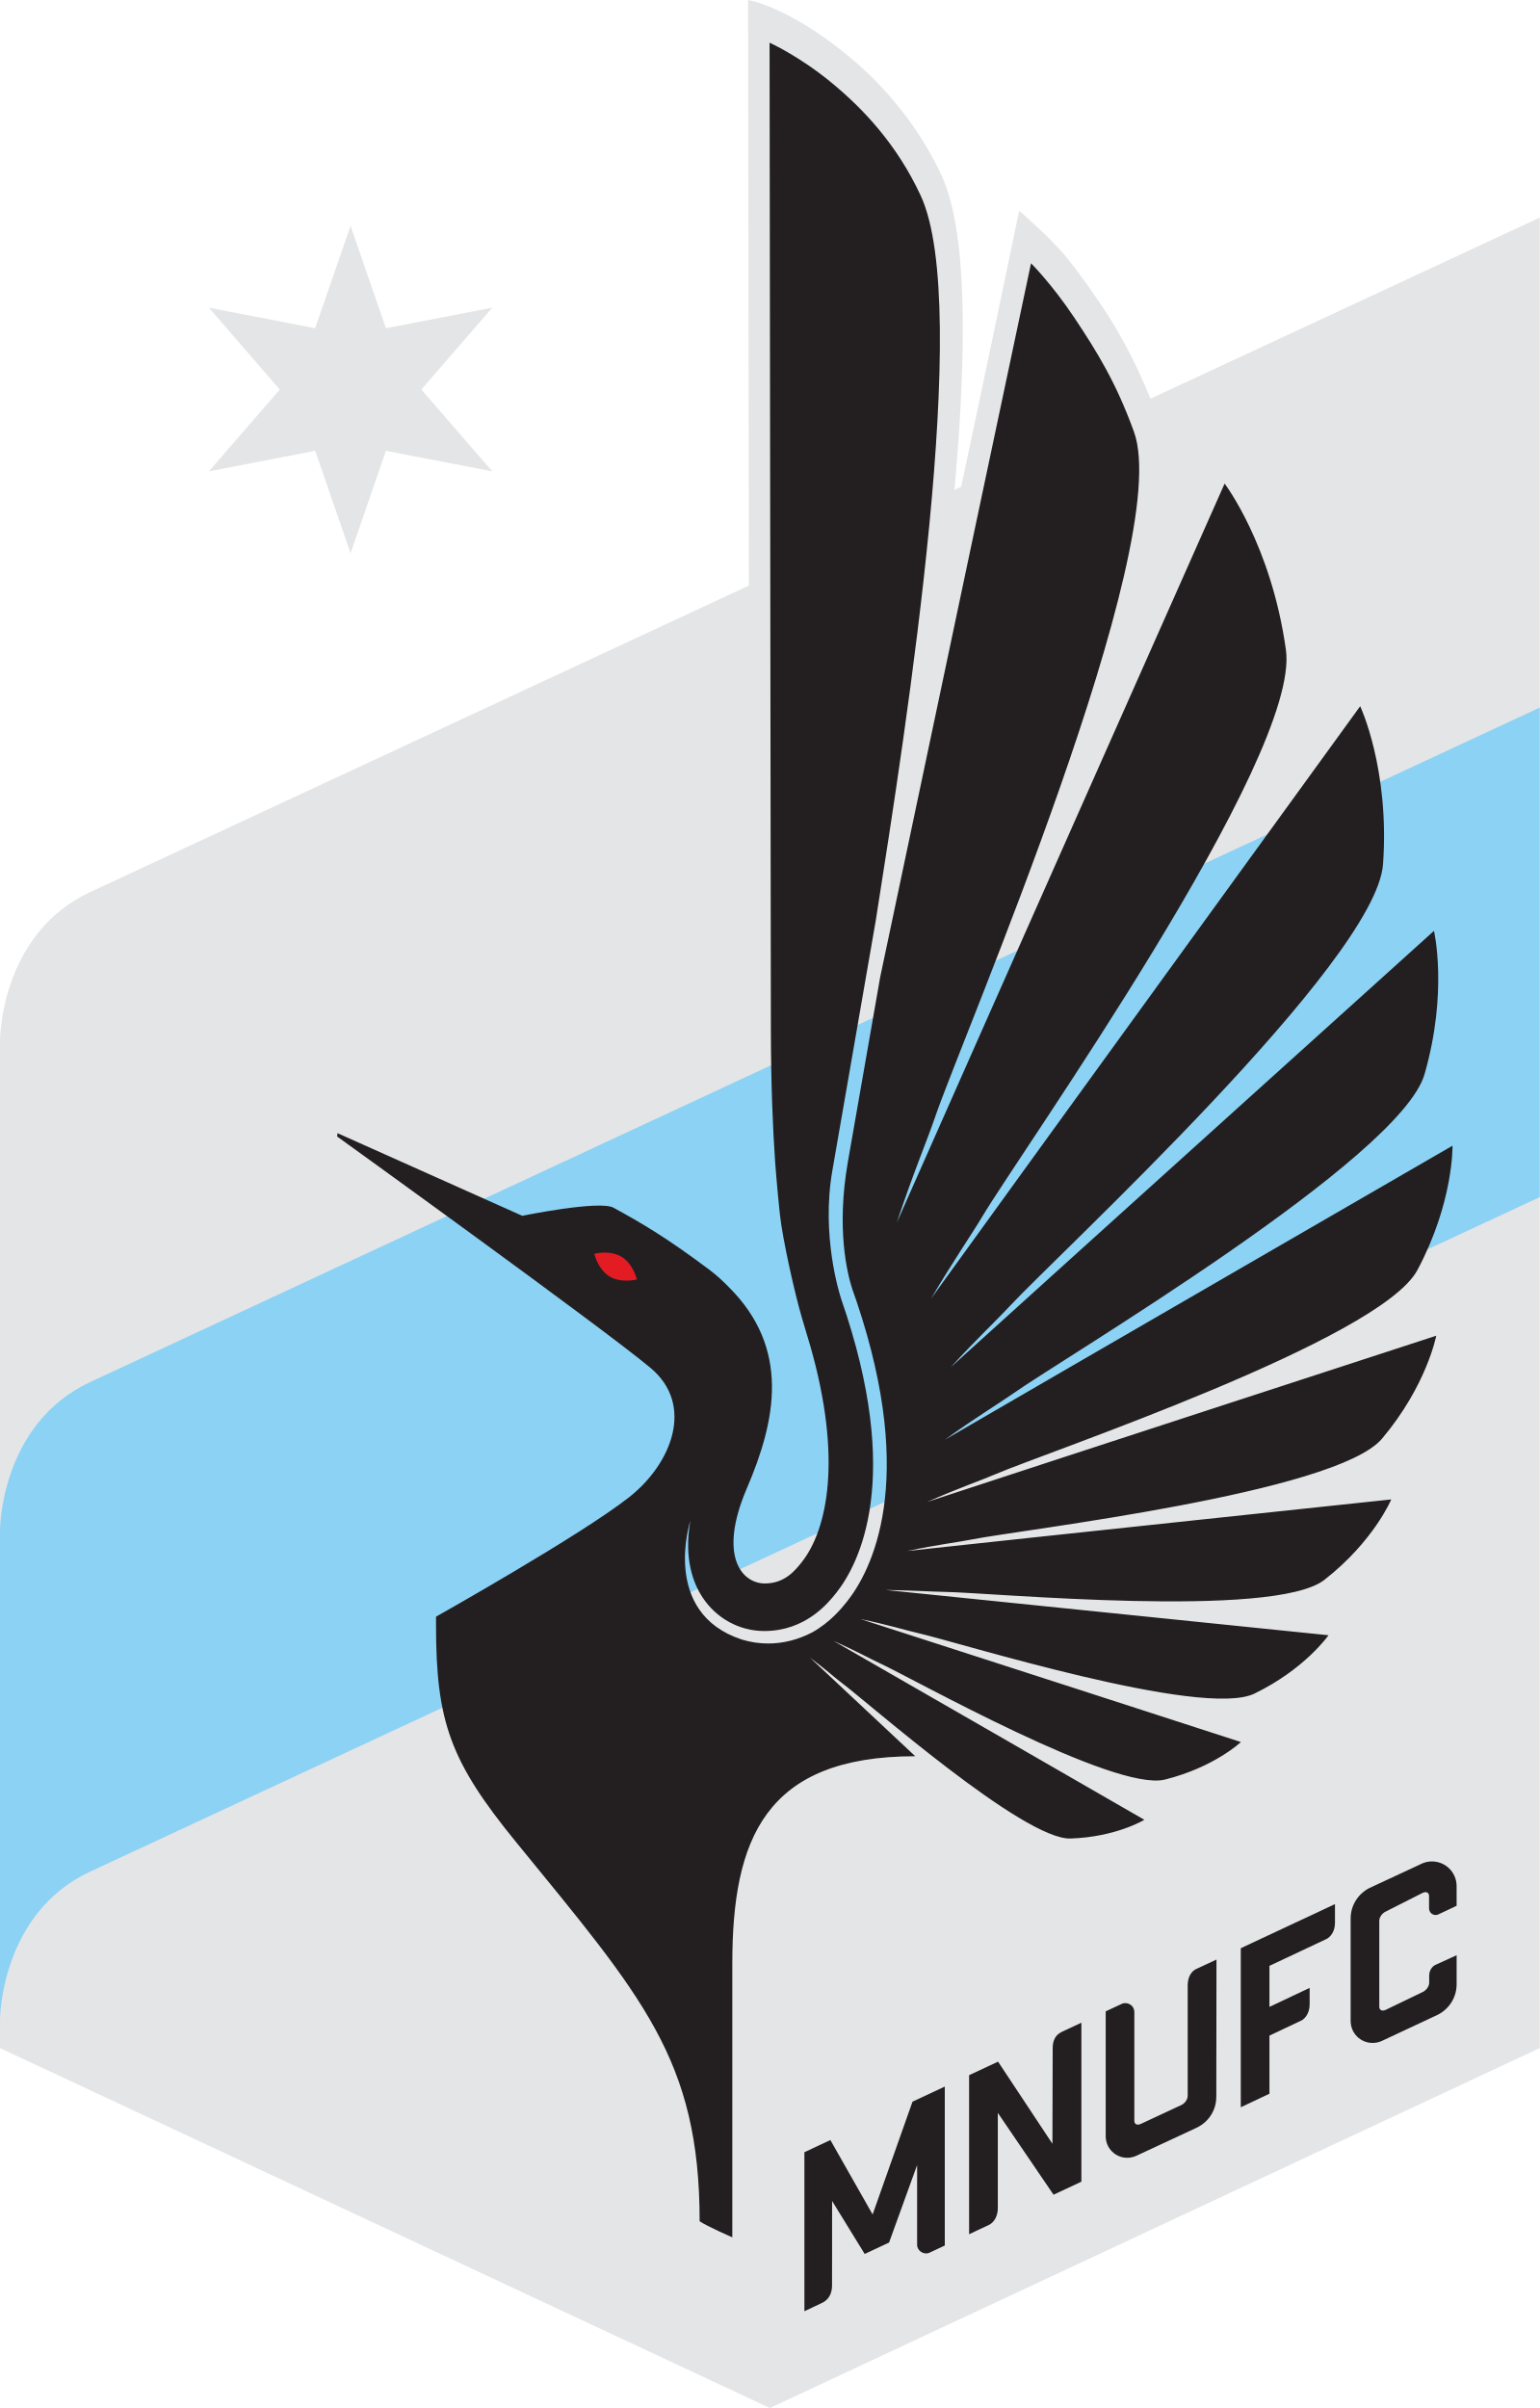
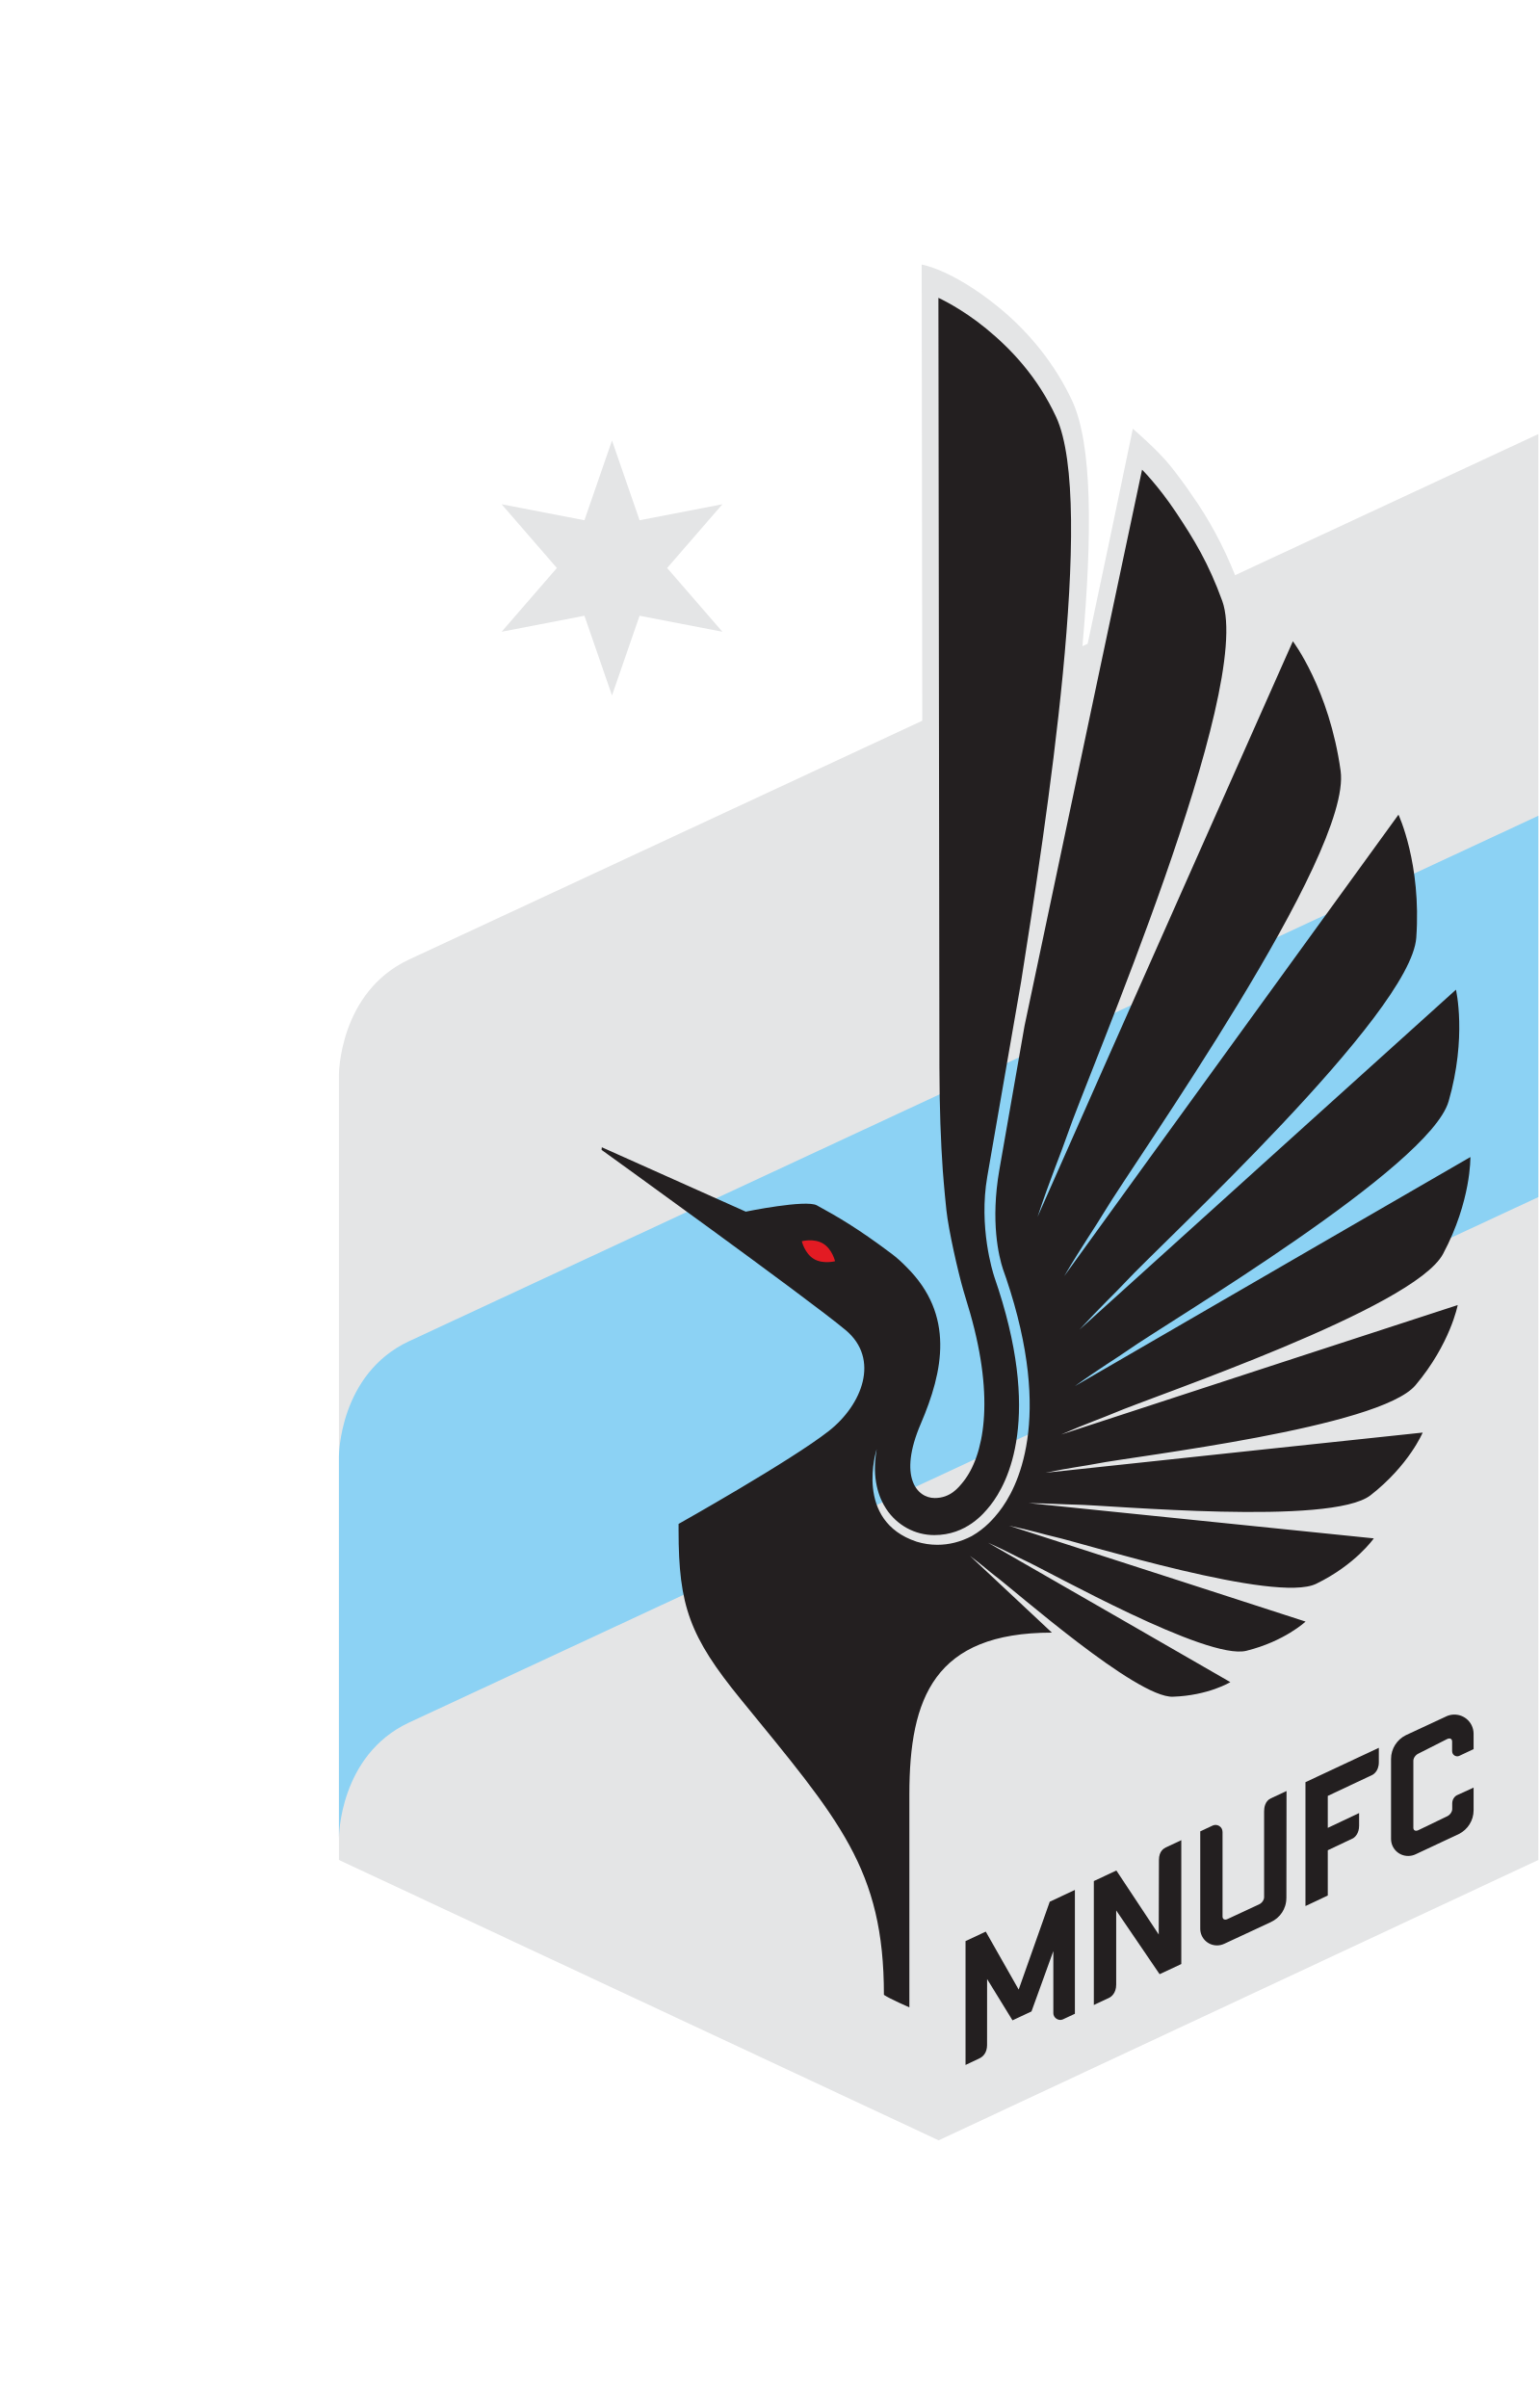
- <svg xmlns="http://www.w3.org/2000/svg" version="1.1" id="svg2" viewBox="0 0 123.855 193.68" height="54.661mm" width="34.955mm">
+ <svg xmlns="http://www.w3.org/2000/svg" version="1.1" id="svg2" viewBox="-35 0 159 194" height="54.661mm" width="34.955mm">
  <defs id="defs4">
    <clipPath clipPathUnits="userSpaceOnUse" id="clipPath4166">
      <path d="M 0,612 792,612 792,0 0,0 0,612 Z" id="path4168" />
    </clipPath>
    <clipPath clipPathUnits="userSpaceOnUse" id="clipPath4222">
      <path d="M 0,612 792,612 792,0 0,0 0,612 Z" id="path4224" />
    </clipPath>
    <clipPath clipPathUnits="userSpaceOnUse" id="clipPath4236">
      <path d="M 0,612 792,612 792,0 0,0 0,612 Z" id="path4238" />
    </clipPath>
    <clipPath clipPathUnits="userSpaceOnUse" id="clipPath4340">
      <path d="M 0,612 792,612 792,0 0,0 0,612 Z" id="path4342" />
    </clipPath>
    <clipPath clipPathUnits="userSpaceOnUse" id="clipPath4414">
      <path d="M 0,612 792,612 792,0 0,0 0,612 Z" id="path4416" />
    </clipPath>
    <clipPath clipPathUnits="userSpaceOnUse" id="clipPath4422">
      <path d="m 35,60.125 253.166,0 0,-29.871 -253.166,0 0,29.871 z" id="path4424" />
    </clipPath>
    <clipPath clipPathUnits="userSpaceOnUse" id="clipPath4600">
      <path d="M 0,612 792,612 792,0 0,0 0,612 Z" id="path4602" />
    </clipPath>
    <clipPath clipPathUnits="userSpaceOnUse" id="clipPath4640">
      <path d="M 0,612 792,612 792,0 0,0 0,612 Z" id="path4642" />
    </clipPath>
    <clipPath clipPathUnits="userSpaceOnUse" id="clipPath4918">
      <path d="M 0,612 792,612 792,0 0,0 0,612 Z" id="path4920" />
    </clipPath>
    <clipPath clipPathUnits="userSpaceOnUse" id="clipPath5076">
      <path d="M 0,612 792,612 792,0 0,0 0,612 Z" id="path5078" />
    </clipPath>
    <clipPath clipPathUnits="userSpaceOnUse" id="clipPath5266">
      <path d="M 0,612 792,612 792,0 0,0 0,612 Z" id="path5268" />
    </clipPath>
    <clipPath clipPathUnits="userSpaceOnUse" id="clipPath5284">
      <path d="M 0,612 792,612 792,0 0,0 0,612 Z" id="path5286" />
    </clipPath>
    <clipPath clipPathUnits="userSpaceOnUse" id="clipPath5300">
      <path d="M 0,612 792,612 792,0 0,0 0,612 Z" id="path5302" />
    </clipPath>
    <clipPath clipPathUnits="userSpaceOnUse" id="clipPath5330">
      <path d="M 0,612 792,612 792,0 0,0 0,612 Z" id="path5332" />
    </clipPath>
  </defs>
  <g transform="translate(-128.2896,-337.9979)" id="layer1">
    <g transform="matrix(1.25,0,0,-1.25,210.2709,354.9479)" id="g4644">
      <path id="path4646" style="fill:#e4e5e6;fill-opacity:1;fill-rule:nonzero;stroke:none" d="m 0,0 -1.8,-8.632 c -0.532,-2.527 -1.195,-5.656 -1.93,-9.13 l -0.433,-0.202 c 0.829,9.301 0.806,16.711 -0.843,20.259 -1.369,2.943 -3.505,5.668 -6.205,7.841 -3.791,3.052 -6.233,3.424 -6.233,3.424 l 0.049,-37.68 -42.402,-19.727 c -5.779,-2.704 -5.788,-9.509 -5.788,-9.509 l 0,-64.869 49.544,-23.159 49.54,23.159 0,117.784 L 8.447,-12.097 C 7.491,-9.707 6.29,-7.463 4.864,-5.458 4.29,-4.601 3.692,-3.813 3.119,-3.089 2.099,-1.799 0,0 0,0" />
    </g>
    <g transform="matrix(1.25,0,0,-1.25,153.6405,374.2575)" id="g4648">
      <path id="path4650" style="fill:#e4e5e6;fill-opacity:1;fill-rule:nonzero;stroke:none" d="m 0,0 2.278,-6.586 2.278,6.585 6.841,-1.32 L 6.833,3.943 11.397,9.208 4.556,7.888 2.278,14.474 0,7.888 -6.84,9.208 -2.277,3.943 -6.84,-1.321 0,0 Z" />
    </g>
    <g transform="matrix(1.25,0,0,-1.25,135.5249,449.1686)" id="g4652">
      <path id="path4654" style="fill:#8cd2f4;fill-opacity:1;fill-rule:nonzero;stroke:none" d="m 0,0 c -5.779,-2.703 -5.788,-9.508 -5.788,-9.508 l 0,-31.501 c 0,0 0.009,6.805 5.788,9.51 l 93.296,43.405 0,31.5 L 0,0 Z" />
    </g>
    <g transform="matrix(1.25,0,0,-1.25,239.4611,453.7097)" id="g4656">
      <path id="path4658" style="fill:#231f20;fill-opacity:1;fill-rule:nonzero;stroke:none" d="m 0,0 c 2.883,3.423 3.487,6.622 3.487,6.622 0,0 -24.648,-8.028 -32.76,-10.695 2.031,0.894 3.504,1.401 4.392,1.783 3.306,1.421 24.756,8.635 27.157,13.137 2.34,4.386 2.258,8.002 2.258,8.002 0,0 -24.044,-13.907 -32.675,-18.924 2.018,1.454 3.512,2.352 4.395,2.974 3.264,2.308 24.91,15.104 26.481,20.551 1.528,5.31 0.606,9.222 0.606,9.222 0,0 -22.849,-20.607 -31.102,-28.083 1.711,1.865 3.022,3.091 3.793,3.926 3.014,3.26 23.584,22.169 24.032,28.451 0.435,6.124 -1.471,10.162 -1.471,10.162 0,0 -20.64,-28.457 -27.613,-38.116 1.464,2.486 2.633,4.161 3.288,5.265 2.525,4.24 20.512,29.542 19.546,36.473 -0.939,6.757 -3.945,10.703 -3.945,10.703 0,0 -15.637,-35.197 -21.093,-47.547 1.052,3.177 1.969,5.341 2.442,6.729 1.76,5.191 15.466,36.845 12.816,44.154 -1.128,3.111 -2.326,5.074 -3.814,7.306 -1.489,2.232 -2.809,3.533 -2.809,3.533 -0.73,-3.436 -6.157,-29.085 -9.709,-45.943 l -2.079,-11.888 c -0.749,-4.298 -0.043,-7.164 0.293,-8.197 l 0.266,-0.759 c 3.953,-11.72 0.907,-17.4 -0.602,-19.309 l -0.062,-0.077 c -0.303,-0.377 -1.017,-1.259 -2.178,-1.917 -0.918,-0.478 -1.873,-0.72 -2.84,-0.72 -0.577,0 -1.151,0.087 -1.708,0.256 -5.213,1.723 -3.32,7.592 -3.302,7.651 -0.435,-2.444 0.186,-4.036 0.782,-4.939 0.894,-1.357 2.379,-2.166 3.974,-2.166 2.65,0 4.102,1.799 4.579,2.393 l 0.061,0.074 c 1.436,1.817 4.342,7.298 0.308,18.896 l 0.002,0.002 c -0.109,0.325 -1.299,4.075 -0.57,8.262 l 2.794,16.091 c 2.017,12.821 6.211,39.5 2.89,46.648 -1.534,3.301 -3.71,5.602 -5.785,7.302 -2.074,1.7 -3.939,2.534 -3.939,2.534 l 0.084,-63.574 c 0.007,-3.396 0.117,-6.195 0.277,-8.492 0,0 0.12,-1.61 0.298,-3.281 0.178,-1.67 0.96,-5.12 1.416,-6.683 l 0.547,-1.834 c 2.066,-7.231 1.108,-11.809 -0.554,-13.911 -0.399,-0.493 -1.062,-1.366 -2.372,-1.366 -1.468,0 -3.035,1.745 -1.157,6.124 1.878,4.378 2.815,8.996 -1.171,12.955 -0.378,0.387 -0.779,0.759 -1.227,1.095 -2.834,2.129 -4.453,3.056 -6.185,4.004 -0.908,0.496 -5.871,-0.521 -5.871,-0.521 l -11.89,5.318 -0.022,-0.216 c 0,0 17.064,-12.29 20.167,-14.889 2.855,-2.391 1.358,-6.172 -1.389,-8.33 -3.138,-2.464 -12.416,-7.678 -12.416,-7.678 l 0,-0.551 c 0,-6.205 0.916,-8.759 5.14,-13.938 8.143,-9.982 11.824,-14.001 11.824,-24.412 0.463,-0.321 2.103,-1.034 2.103,-1.034 l 0,17.604 c 0,7.988 2.081,13.352 11.773,13.352 l -6.774,6.343 c 0.986,-0.731 1.613,-1.302 2.052,-1.631 1.702,-1.271 11.706,-10.109 14.715,-10.007 2.937,0.098 4.75,1.205 4.75,1.205 0,0 -15.652,9.02 -20.015,11.517 1.447,-0.64 2.403,-1.176 3.009,-1.454 2.144,-0.988 15.077,-8.28 18.328,-7.475 3.166,0.787 4.892,2.414 4.892,2.414 0,0 -19.298,6.253 -24.497,7.919 1.783,-0.37 2.985,-0.743 3.728,-0.91 2.558,-0.578 18.3,-5.516 21.643,-3.889 3.261,1.585 4.763,3.753 4.763,3.753 0,0 -22.006,2.253 -28.508,2.913 1.572,-0.021 3.096,-0.115 3.817,-0.124 2.913,-0.04 21.163,-1.767 24.422,0.772 3.178,2.477 4.307,5.178 4.307,5.178 0,0 -23.869,-2.527 -31.157,-3.319 1.954,0.408 3.346,0.577 4.201,0.749 C -23.189,-5.851 -2.956,-3.513 0,0" />
    </g>
    <g transform="matrix(1.25,0,0,-1.25,179.5215,440.9053)" id="g4660">
      <path id="path4662" style="fill:#e31b23;fill-opacity:1;fill-rule:nonzero;stroke:none" d="m 0,0 c 0,0 -0.996,-0.266 -1.754,0.188 -0.759,0.457 -0.991,1.462 -0.991,1.462 0,0 0.997,0.265 1.753,-0.191 C -0.232,1.004 0,0 0,0" />
    </g>
    <g transform="matrix(1.25,0,0,-1.25,234.9847,493.9581)" id="g4664">
      <path id="path4666" style="fill:#231f20;fill-opacity:1;fill-rule:nonzero;stroke:none" d="m 0,0 c 0,0 0.552,0.24 0.552,1.057 l 0,1.191 -6.061,-2.839 0,-10.232 1.844,0.87 0,3.739 2.105,0.996 c 0.147,0.099 0.482,0.394 0.482,1.029 l 0,1.046 -2.587,-1.223 0,2.641 L 0,0 Z" />
    </g>
    <g transform="matrix(1.25,0,0,-1.25,242.724,490.2461)" id="g4668">
      <path id="path4670" style="fill:#231f20;fill-opacity:1;fill-rule:nonzero;stroke:none" d="m 0,0 c 0.23,0.109 0.415,0.026 0.415,-0.204 l 0,-0.797 0.002,0 c 0,-0.237 0.191,-0.426 0.429,-0.423 0.051,10e-4 0.099,0.014 0.145,0.03 L 2.189,-0.83 2.188,0.467 C 2.171,1.341 1.456,2.036 0.576,2.023 0.378,2.021 0.187,1.979 0.01,1.91 L -3.416,0.316 c -0.719,-0.36 -1.215,-1.106 -1.215,-1.959 l 0,-6.599 c 0,-0.792 0.641,-1.425 1.434,-1.413 0.213,0.003 0.415,0.051 0.596,0.138 l 3.587,1.681 c 0.714,0.363 1.203,1.104 1.203,1.953 l 0,1.872 -1.385,-0.631 C 0.756,-4.668 0.433,-4.852 0.424,-5.303 l 0,-0.477 c 0,-0.229 -0.184,-0.488 -0.414,-0.596 l -2.382,-1.148 c -0.233,-0.11 -0.416,-0.028 -0.416,0.203 l 0,5.527 c 0,0.23 0.183,0.485 0.416,0.593 L 0,0 Z" />
    </g>
    <g transform="matrix(1.25,0,0,-1.25,212.946,510.4264)" id="g4672">
      <path id="path4674" style="fill:#231f20;fill-opacity:1;fill-rule:nonzero;stroke:none" d="m 0,0 -3.499,5.286 -1.862,-0.871 0,-10.237 c 0,0 0.77,0.37 1.319,0.622 0.105,0.062 0.528,0.343 0.528,1.061 l 0,6.129 3.586,-5.267 1.792,0.838 0,10.231 L 0.583,7.193 C 0.453,7.111 0.017,6.927 0.017,6.15 L 0,0 Z" />
    </g>
    <g transform="matrix(1.25,0,0,-1.25,202.0626,518.5569)" id="g4676">
      <path id="path4678" style="fill:#231f20;fill-opacity:1;fill-rule:nonzero;stroke:none" d="M 0,0 0,5.135 -1.805,0.15 -3.374,-0.585 -5.472,2.826 -5.475,-2.621 c 0,-0.607 -0.303,-0.949 -0.618,-1.1 l -1.161,-0.55 0,10.233 1.672,0.782 2.718,-4.788 2.567,7.258 2.078,0.972 0,-10.228 -0.993,-0.465 C 0.436,-0.664 0,-0.385 0,0" />
    </g>
    <g transform="matrix(1.25,0,0,-1.25,217.2328,499.7749)" id="g4680">
      <path id="path4682" style="fill:#231f20;fill-opacity:1;fill-rule:nonzero;stroke:none" d="m 0,0 0,-8.039 c 0,-0.77 0.624,-1.389 1.396,-1.383 0.208,0.002 0.406,0.051 0.585,0.134 l 10e-4,0 3.851,1.791 -0.003,0.002 c 0.756,0.341 1.284,1.1 1.284,1.981 l 0.003,0 0.011,8.846 c 0,0 -0.894,-0.415 -1.289,-0.6 C 5.353,2.504 5.276,1.969 5.276,1.657 l 0,-7.095 c 0,-0.23 -0.183,-0.486 -0.414,-0.592 L 2.256,-7.243 C 2.027,-7.351 1.842,-7.267 1.842,-7.037 l 0,6.98 c 0,0.463 -0.467,0.698 -0.811,0.538 L 0,0 Z" />
    </g>
  </g>
</svg>
